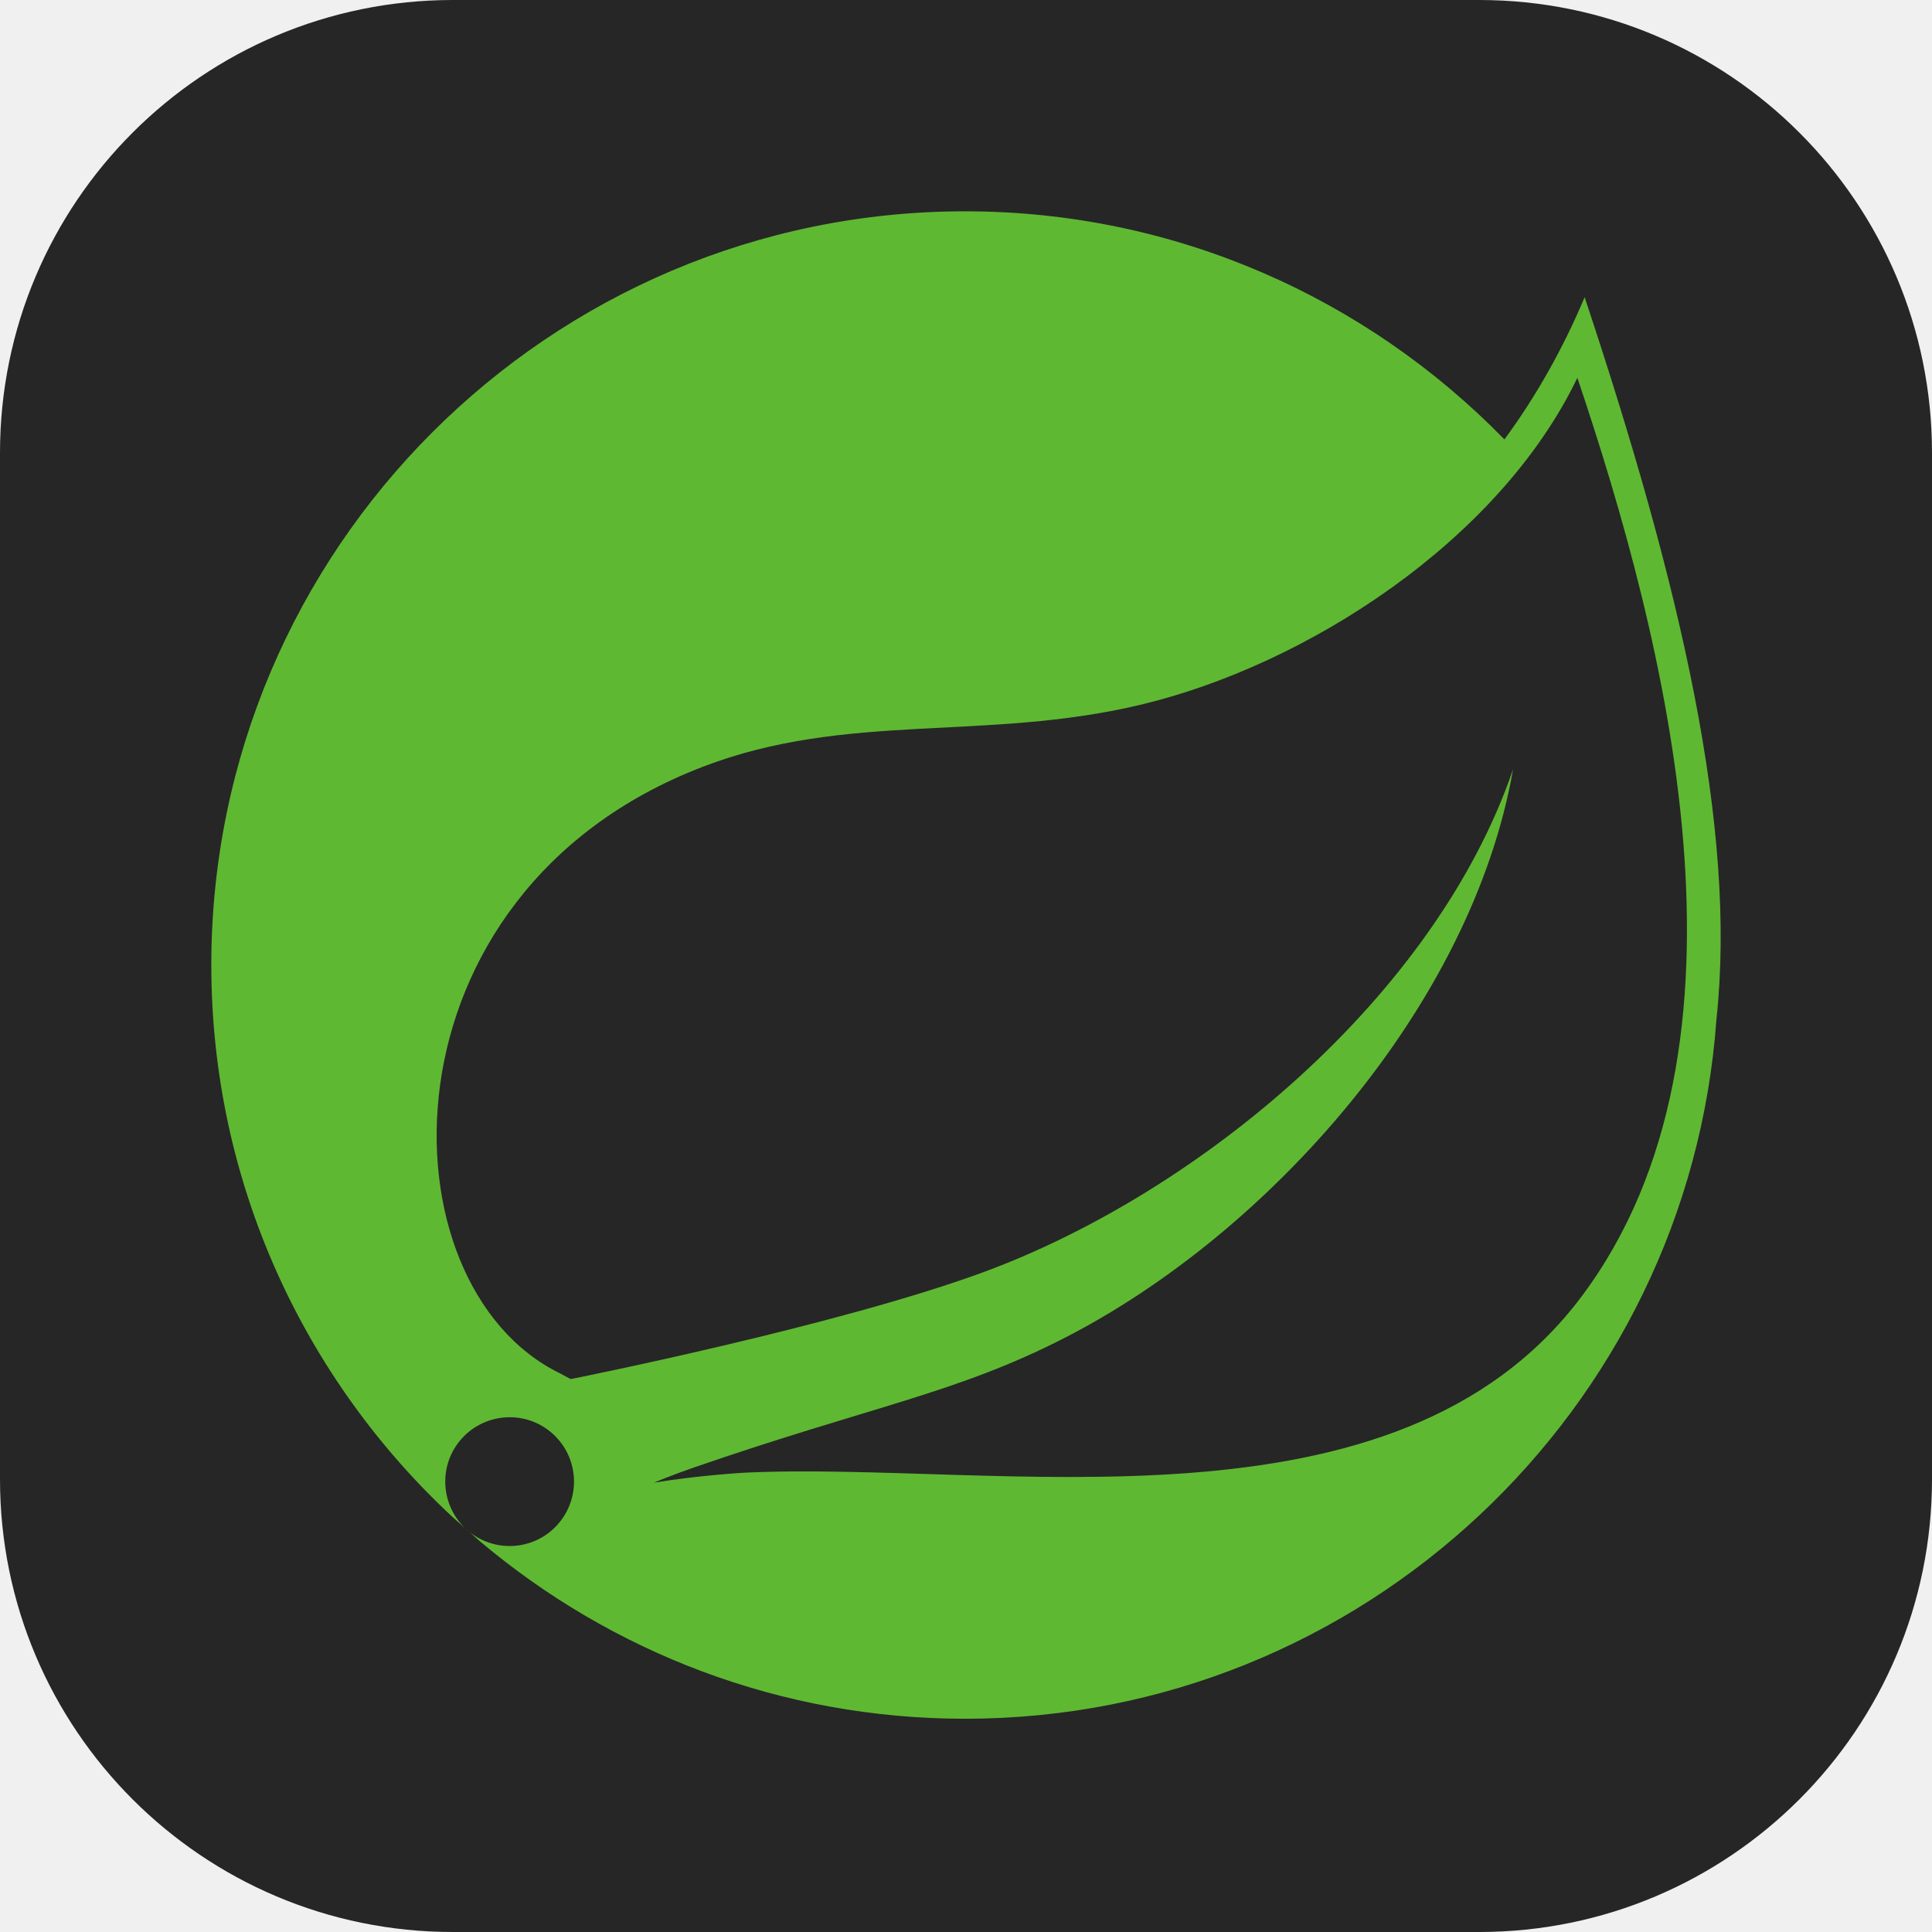
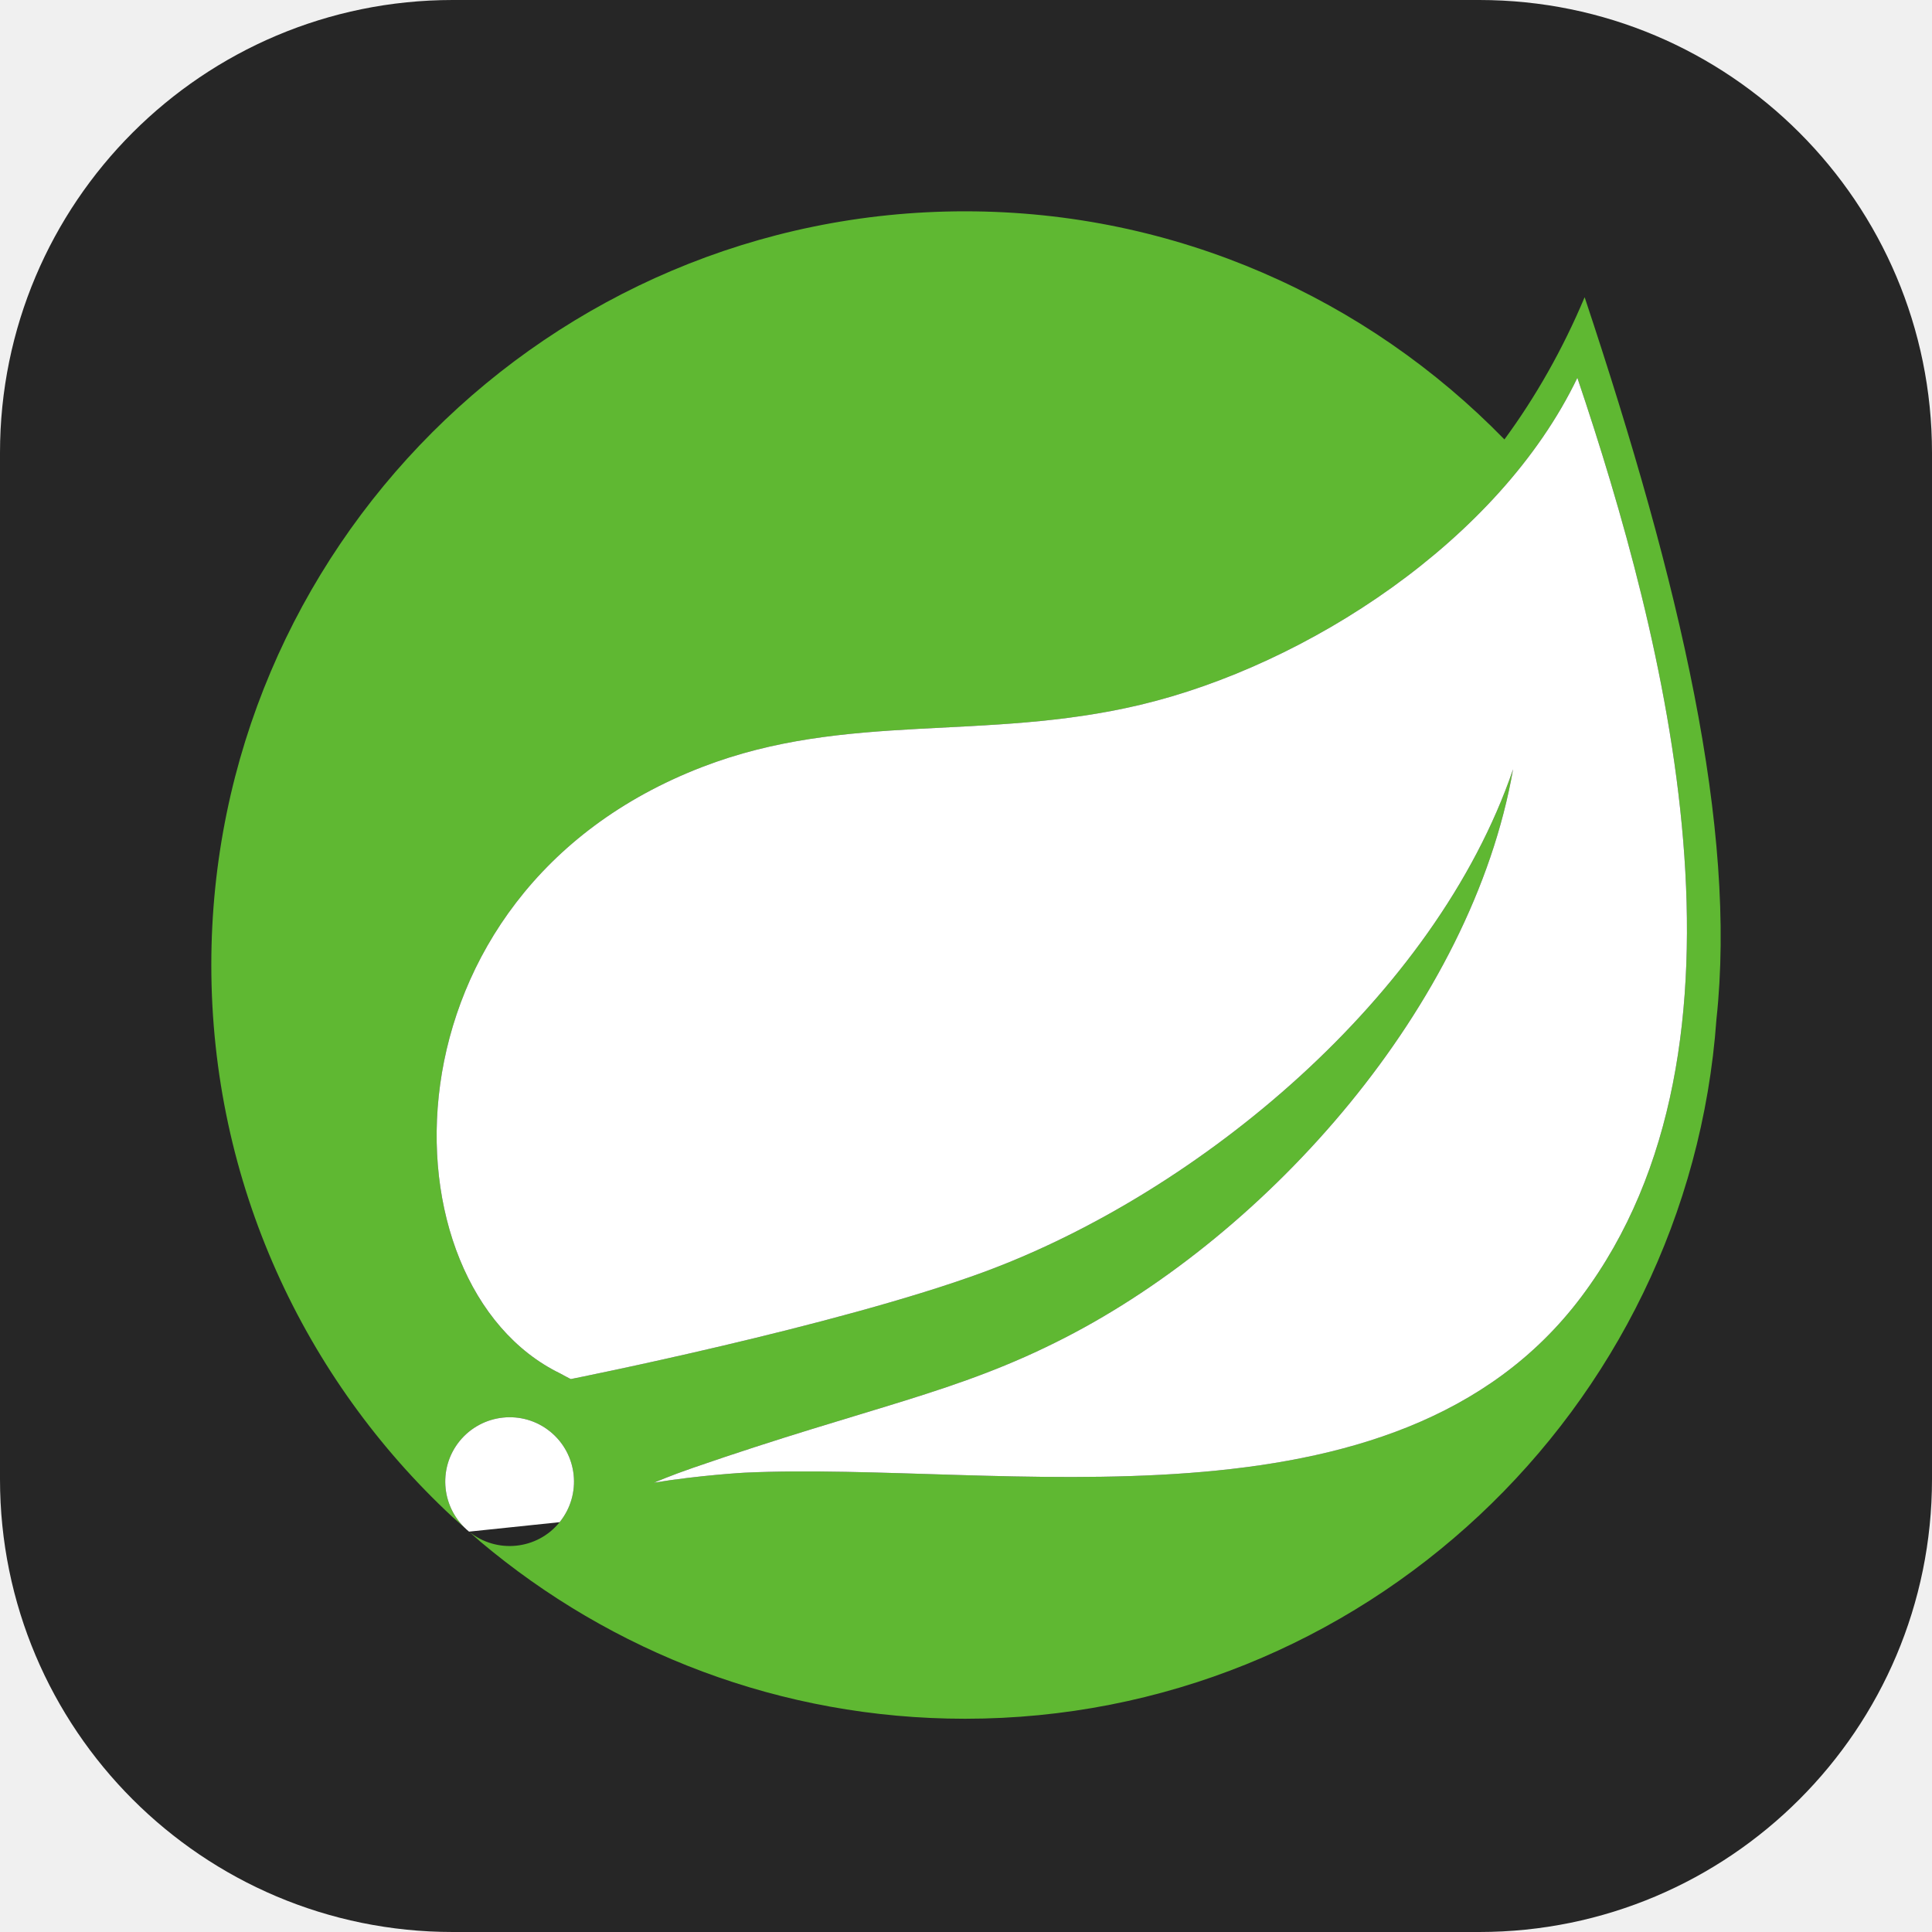
<svg xmlns="http://www.w3.org/2000/svg" width="256" height="256" fill="none" viewBox="0 0 256 256">
  <rect width="256" height="256" fill="#262626" rx="60" />
  <path fill="#5FB832" d="M209.545 171.821C184.93 204.618 132.347 193.547 98.635 195.139C98.635 195.139 92.667 195.471 86.656 196.461C86.656 196.461 88.929 195.491 91.828 194.492C115.506 186.304 126.695 184.659 141.082 177.269C168.114 163.421 195.018 133.259 200.492 101.925C190.202 132.061 158.909 157.998 130.415 168.53C110.911 175.727 75.642 182.731 75.637 182.734C75.653 182.759 74.231 181.996 74.211 181.979C50.225 170.309 49.533 118.359 93.097 101.613C112.197 94.266 130.466 98.302 151.114 93.387C173.136 88.151 198.642 71.644 209.009 50.063C220.631 84.535 234.592 138.467 209.545 171.821V171.821ZM209.973 39.381C207.043 46.343 203.466 52.617 199.344 58.228C181.197 39.604 155.868 28 127.871 28C72.799 28 28 72.804 28 127.866C28 156.731 40.321 182.764 59.964 201.012L62.151 202.949C58.499 199.971 57.938 194.608 60.898 190.952C63.876 187.295 69.244 186.728 72.898 189.69C76.562 192.658 77.12 198.035 74.154 201.697C71.198 205.361 65.82 205.914 62.161 202.958L63.65 204.276C81.025 218.906 103.424 227.743 127.871 227.743C180.511 227.743 223.736 186.778 227.436 135.073C230.176 109.757 222.699 77.611 209.973 39.381Z" />
+   <path fill="#FFFFFF" d="M209.545 171.821C184.93 204.618 132.347 193.547 98.635 195.139C98.635 195.139 92.667 195.471 86.656 196.461C86.656 196.461 88.929 195.491 91.828 194.492C115.506 186.304 126.695 184.659 141.082 177.269C168.114 163.421 195.018 133.259 200.492 101.925C190.202 132.061 158.909 157.998 130.415 168.53C110.911 175.727 75.642 182.731 75.637 182.734C75.653 182.759 74.231 181.996 74.211 181.979C50.225 170.309 49.533 118.359 93.097 101.613C112.197 94.266 130.466 98.302 151.114 93.387C173.136 88.151 198.642 71.644 209.009 50.063C220.631 84.535 234.592 138.467 209.545 171.821V171.821Z" />
+   <path fill="#FFFFFF" d="M62.151 202.949C58.499 199.971 57.938 194.608 60.898 190.952C63.876 187.295 69.244 186.728 72.898 189.69C76.562 192.658 77.12 198.035 74.154 201.697C71.198 205.361 65.82 205.914 Z" />
</svg>
